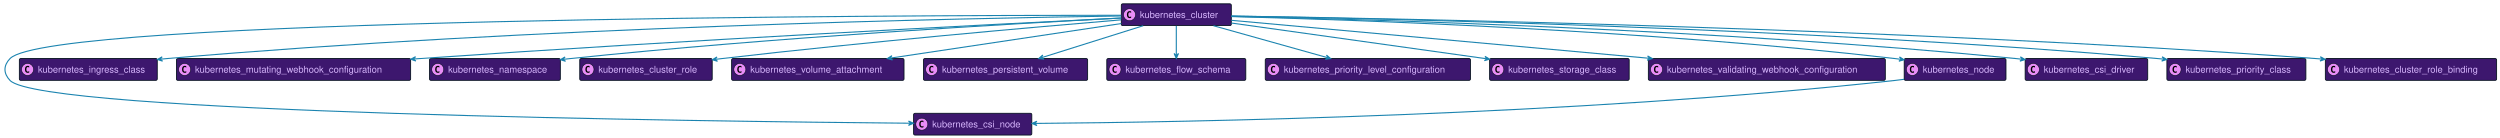
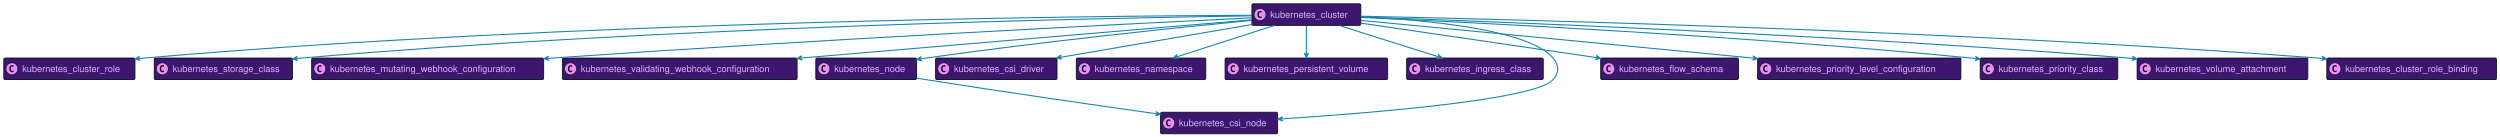
- <svg xmlns="http://www.w3.org/2000/svg" xmlns:xlink="http://www.w3.org/1999/xlink" width="4568" height="252" preserveAspectRatio="none" style="width:4568px;height:252px;background:#00000000">
-   <a xlink:actuate="onRequest" xlink:href="#a" xlink:show="new" xlink:title="#kubernetes_csi_node" xlink:type="simple" target="_top">
-     <rect id="a" width="216" height="39.789" x="1669.34" y="207" fill="#3D176E" rx="2.5" ry="2.5" style="stroke:#000d19;stroke-width:1.5" />
-     <circle cx="1684.34" cy="226.894" r="11" fill="#E98DF7" style="stroke:#000d19;stroke-width:1" />
-     <path d="M1687.309 232.535q-.578.297-1.219.438-.64.156-1.344.156-2.5 0-3.828-1.64-1.312-1.657-1.312-4.782t1.312-4.781q1.328-1.656 3.828-1.656.703 0 1.344.156.656.156 1.219.453v2.719q-.625-.579-1.219-.844-.594-.281-1.219-.281-1.344 0-2.031 1.078-.688 1.062-.688 3.156 0 2.094.688 3.172.688 1.062 2.031 1.062.625 0 1.219-.265.594-.281 1.219-.86v2.72Z" />
-     <text x="1703.34" y="232.78" fill="#D9B8FF" font-family="Helvetica" font-size="17" textLength="174">kubernetes_csi_node</text>
+ <svg xmlns="http://www.w3.org/2000/svg" xmlns:xlink="http://www.w3.org/1999/xlink" width="4612" height="252" preserveAspectRatio="none" style="width:4612px;height:252px;background:#00000000">
+   <a xlink:actuate="onRequest" xlink:href="#a" xlink:show="new" xlink:title="#kubernetes_cluster_role" xlink:type="simple" target="_top">
+     <rect id="a" width="242" height="39.789" x="7" y="107" fill="#3D176E" rx="2.5" ry="2.5" style="stroke:#000d19;stroke-width:1.5" />
+     <circle cx="22" cy="126.894" r="11" fill="#E98DF7" style="stroke:#000d19;stroke-width:1" />
+     <path d="M24.969 132.535q-.578.297-1.219.438-.64.156-1.344.156-2.5 0-3.828-1.64-1.312-1.657-1.312-4.782t1.312-4.781q1.328-1.657 3.828-1.657.703 0 1.344.157.656.156 1.219.453v2.719q-.625-.579-1.219-.844-.594-.281-1.219-.281-1.343 0-2.031 1.078-.688 1.062-.688 3.156 0 2.094.688 3.172.688 1.062 2.031 1.062.625 0 1.219-.265.594-.281 1.219-.86v2.72Z" />
+     <text x="41" y="132.78" fill="#D9B8FF" font-family="Helvetica" font-size="17" textLength="200">kubernetes_cluster_role</text>
  </a>
-   <a xlink:actuate="onRequest" xlink:href="#b" xlink:show="new" xlink:title="#kubernetes_ingress_class" xlink:type="simple" target="_top">
-     <rect id="b" width="252" height="39.789" x="35.34" y="107" fill="#3D176E" rx="2.5" ry="2.5" style="stroke:#000d19;stroke-width:1.5" />
-     <circle cx="50.34" cy="126.894" r="11" fill="#E98DF7" style="stroke:#000d19;stroke-width:1" />
-     <path d="M53.309 132.535q-.578.297-1.219.438-.64.156-1.344.156-2.5 0-3.828-1.64-1.312-1.657-1.312-4.782t1.312-4.781q1.328-1.657 3.828-1.657.703 0 1.344.157.656.156 1.219.453v2.719q-.625-.579-1.219-.844-.594-.281-1.219-.281-1.343 0-2.031 1.078-.688 1.062-.688 3.156 0 2.094.688 3.172.688 1.062 2.031 1.062.625 0 1.219-.265.594-.281 1.219-.86v2.72Z" />
-     <text x="69.34" y="132.78" fill="#D9B8FF" font-family="Helvetica" font-size="17" textLength="210">kubernetes_ingress_class</text>
+   <a xlink:actuate="onRequest" xlink:href="#b" xlink:show="new" xlink:title="#kubernetes_storage_class" xlink:type="simple" target="_top">
+     <rect id="b" width="255" height="39.789" x="284.5" y="107" fill="#3D176E" rx="2.5" ry="2.5" style="stroke:#000d19;stroke-width:1.5" />
+     <circle cx="299.5" cy="126.894" r="11" fill="#E98DF7" style="stroke:#000d19;stroke-width:1" />
+     <path d="M302.469 132.535q-.578.297-1.219.438-.64.156-1.344.156-2.5 0-3.828-1.64-1.312-1.657-1.312-4.782t1.312-4.781q1.328-1.657 3.828-1.657.703 0 1.344.157.656.156 1.219.453v2.719q-.625-.579-1.219-.844-.594-.281-1.219-.281-1.344 0-2.031 1.078-.688 1.062-.688 3.156 0 2.094.688 3.172.688 1.062 2.031 1.062.625 0 1.219-.265.594-.281 1.219-.86v2.72Z" />
+     <text x="318.5" y="132.78" fill="#D9B8FF" font-family="Helvetica" font-size="17" textLength="213">kubernetes_storage_class</text>
  </a>
  <a xlink:actuate="onRequest" xlink:href="#c" xlink:show="new" xlink:title="#kubernetes_mutating_webhook_configuration" xlink:type="simple" target="_top">
-     <rect id="c" width="428" height="39.789" x="322.34" y="107" fill="#3D176E" rx="2.5" ry="2.5" style="stroke:#000d19;stroke-width:1.5" />
-     <circle cx="337.34" cy="126.894" r="11" fill="#E98DF7" style="stroke:#000d19;stroke-width:1" />
-     <path d="M340.309 132.535q-.578.297-1.219.438-.64.156-1.344.156-2.5 0-3.828-1.64-1.312-1.657-1.312-4.782t1.312-4.781q1.328-1.657 3.828-1.657.703 0 1.344.157.656.156 1.219.453v2.719q-.625-.579-1.219-.844-.594-.281-1.219-.281-1.344 0-2.031 1.078-.688 1.062-.688 3.156 0 2.094.688 3.172.688 1.062 2.031 1.062.625 0 1.219-.265.594-.281 1.219-.86v2.72Z" />
-     <text x="356.34" y="132.78" fill="#D9B8FF" font-family="Helvetica" font-size="17" textLength="386">kubernetes_mutating_webhook_configuration</text>
+     <rect id="c" width="428" height="39.789" x="575" y="107" fill="#3D176E" rx="2.5" ry="2.5" style="stroke:#000d19;stroke-width:1.5" />
+     <circle cx="590" cy="126.894" r="11" fill="#E98DF7" style="stroke:#000d19;stroke-width:1" />
+     <path d="M592.969 132.535q-.578.297-1.219.438-.64.156-1.344.156-2.5 0-3.828-1.64-1.312-1.657-1.312-4.782t1.312-4.781q1.328-1.657 3.828-1.657.703 0 1.344.157.656.156 1.219.453v2.719q-.625-.579-1.219-.844-.594-.281-1.219-.281-1.343 0-2.031 1.078-.688 1.062-.688 3.156 0 2.094.688 3.172.688 1.062 2.031 1.062.625 0 1.219-.265.594-.281 1.219-.86v2.72Z" />
+     <text x="609" y="132.78" fill="#D9B8FF" font-family="Helvetica" font-size="17" textLength="386">kubernetes_mutating_webhook_configuration</text>
  </a>
-   <a xlink:actuate="onRequest" xlink:href="#d" xlink:show="new" xlink:title="#kubernetes_namespace" xlink:type="simple" target="_top">
-     <rect id="d" width="239" height="39.789" x="784.84" y="107" fill="#3D176E" rx="2.5" ry="2.5" style="stroke:#000d19;stroke-width:1.5" />
-     <circle cx="799.84" cy="126.894" r="11" fill="#E98DF7" style="stroke:#000d19;stroke-width:1" />
-     <path d="M802.809 132.535q-.578.297-1.219.438-.64.156-1.344.156-2.5 0-3.828-1.64-1.312-1.657-1.312-4.782t1.312-4.781q1.328-1.657 3.828-1.657.703 0 1.344.157.656.156 1.219.453v2.719q-.625-.579-1.219-.844-.594-.281-1.219-.281-1.343 0-2.031 1.078-.688 1.062-.688 3.156 0 2.094.688 3.172.688 1.062 2.031 1.062.625 0 1.219-.265.594-.281 1.219-.86v2.72Z" />
-     <text x="818.84" y="132.78" fill="#D9B8FF" font-family="Helvetica" font-size="17" textLength="197">kubernetes_namespace</text>
+   <a xlink:actuate="onRequest" xlink:href="#d" xlink:show="new" xlink:title="#kubernetes_validating_webhook_configuration" xlink:type="simple" target="_top">
+     <rect id="d" width="433" height="39.789" x="1037.5" y="107" fill="#3D176E" rx="2.5" ry="2.5" style="stroke:#000d19;stroke-width:1.5" />
+     <circle cx="1052.5" cy="126.894" r="11" fill="#E98DF7" style="stroke:#000d19;stroke-width:1" />
+     <path d="M1055.469 132.535q-.578.297-1.219.438-.64.156-1.344.156-2.5 0-3.828-1.64-1.312-1.657-1.312-4.782t1.312-4.781q1.328-1.657 3.828-1.657.703 0 1.344.157.656.156 1.219.453v2.719q-.625-.579-1.219-.844-.594-.281-1.219-.281-1.343 0-2.031 1.078-.688 1.062-.688 3.156 0 2.094.688 3.172.688 1.062 2.031 1.062.625 0 1.219-.265.594-.281 1.219-.86v2.72Z" />
+     <text x="1071.5" y="132.78" fill="#D9B8FF" font-family="Helvetica" font-size="17" textLength="391">kubernetes_validating_webhook_configuration</text>
  </a>
-   <a xlink:actuate="onRequest" xlink:href="#e" xlink:show="new" xlink:title="#kubernetes_cluster_role" xlink:type="simple" target="_top">
-     <rect id="e" width="242" height="39.789" x="1059.34" y="107" fill="#3D176E" rx="2.5" ry="2.5" style="stroke:#000d19;stroke-width:1.5" />
-     <circle cx="1074.34" cy="126.894" r="11" fill="#E98DF7" style="stroke:#000d19;stroke-width:1" />
-     <path d="M1077.309 132.535q-.578.297-1.219.438-.64.156-1.344.156-2.5 0-3.828-1.64-1.312-1.657-1.312-4.782t1.312-4.781q1.328-1.657 3.828-1.657.703 0 1.344.157.656.156 1.219.453v2.719q-.625-.579-1.219-.844-.594-.281-1.219-.281-1.344 0-2.031 1.078-.688 1.062-.688 3.156 0 2.094.688 3.172.688 1.062 2.031 1.062.625 0 1.219-.265.594-.281 1.219-.86v2.72Z" />
-     <text x="1093.34" y="132.78" fill="#D9B8FF" font-family="Helvetica" font-size="17" textLength="200">kubernetes_cluster_role</text>
+   <a xlink:actuate="onRequest" xlink:href="#e" xlink:show="new" xlink:title="#kubernetes_node" xlink:type="simple" target="_top">
+     <rect id="e" width="186" height="39.789" x="1505" y="107" fill="#3D176E" rx="2.5" ry="2.5" style="stroke:#000d19;stroke-width:1.5" />
+     <circle cx="1520" cy="126.894" r="11" fill="#E98DF7" style="stroke:#000d19;stroke-width:1" />
+     <path d="M1522.969 132.535q-.578.297-1.219.438-.64.156-1.344.156-2.5 0-3.828-1.64-1.312-1.657-1.312-4.782t1.312-4.781q1.328-1.657 3.828-1.657.703 0 1.344.157.656.156 1.219.453v2.719q-.625-.579-1.219-.844-.594-.281-1.219-.281-1.343 0-2.031 1.078-.688 1.062-.688 3.156 0 2.094.688 3.172.688 1.062 2.031 1.062.625 0 1.219-.265.594-.281 1.219-.86v2.72Z" />
+     <text x="1539" y="132.78" fill="#D9B8FF" font-family="Helvetica" font-size="17" textLength="144">kubernetes_node</text>
  </a>
-   <a xlink:actuate="onRequest" xlink:href="#f" xlink:show="new" xlink:title="#kubernetes_volume_attachment" xlink:type="simple" target="_top">
-     <rect id="f" width="315" height="39.789" x="1336.84" y="107" fill="#3D176E" rx="2.5" ry="2.5" style="stroke:#000d19;stroke-width:1.5" />
-     <circle cx="1351.84" cy="126.894" r="11" fill="#E98DF7" style="stroke:#000d19;stroke-width:1" />
-     <path d="M1354.809 132.535q-.578.297-1.219.438-.64.156-1.344.156-2.5 0-3.828-1.64-1.312-1.657-1.312-4.782t1.312-4.781q1.328-1.657 3.828-1.657.703 0 1.344.157.656.156 1.219.453v2.719q-.625-.579-1.219-.844-.594-.281-1.219-.281-1.344 0-2.031 1.078-.688 1.062-.688 3.156 0 2.094.688 3.172.688 1.062 2.031 1.062.625 0 1.219-.265.594-.281 1.219-.86v2.72Z" />
-     <text x="1370.84" y="132.78" fill="#D9B8FF" font-family="Helvetica" font-size="17" textLength="273">kubernetes_volume_attachment</text>
+   <a xlink:actuate="onRequest" xlink:href="#f" xlink:show="new" xlink:title="#kubernetes_csi_driver" xlink:type="simple" target="_top">
+     <rect id="f" width="224" height="39.789" x="1726" y="107" fill="#3D176E" rx="2.5" ry="2.5" style="stroke:#000d19;stroke-width:1.5" />
+     <circle cx="1741" cy="126.894" r="11" fill="#E98DF7" style="stroke:#000d19;stroke-width:1" />
+     <path d="M1743.969 132.535q-.578.297-1.219.438-.64.156-1.344.156-2.5 0-3.828-1.64-1.312-1.657-1.312-4.782t1.312-4.781q1.328-1.657 3.828-1.657.703 0 1.344.157.656.156 1.219.453v2.719q-.625-.579-1.219-.844-.594-.281-1.219-.281-1.343 0-2.031 1.078-.688 1.062-.688 3.156 0 2.094.688 3.172.688 1.062 2.031 1.062.625 0 1.219-.265.594-.281 1.219-.86v2.72Z" />
+     <text x="1760" y="132.78" fill="#D9B8FF" font-family="Helvetica" font-size="17" textLength="182">kubernetes_csi_driver</text>
  </a>
-   <a xlink:actuate="onRequest" xlink:href="#g" xlink:show="new" xlink:title="#kubernetes_persistent_volume" xlink:type="simple" target="_top">
-     <rect id="g" width="300" height="39.789" x="1687.34" y="107" fill="#3D176E" rx="2.5" ry="2.5" style="stroke:#000d19;stroke-width:1.5" />
-     <circle cx="1702.34" cy="126.894" r="11" fill="#E98DF7" style="stroke:#000d19;stroke-width:1" />
-     <path d="M1705.309 132.535q-.578.297-1.219.438-.64.156-1.344.156-2.5 0-3.828-1.64-1.312-1.657-1.312-4.782t1.312-4.781q1.328-1.657 3.828-1.657.703 0 1.344.157.656.156 1.219.453v2.719q-.625-.579-1.219-.844-.594-.281-1.219-.281-1.344 0-2.031 1.078-.688 1.062-.688 3.156 0 2.094.688 3.172.688 1.062 2.031 1.062.625 0 1.219-.265.594-.281 1.219-.86v2.72Z" />
-     <text x="1721.34" y="132.78" fill="#D9B8FF" font-family="Helvetica" font-size="17" textLength="258">kubernetes_persistent_volume</text>
+   <a xlink:actuate="onRequest" xlink:href="#g" xlink:show="new" xlink:title="#kubernetes_namespace" xlink:type="simple" target="_top">
+     <rect id="g" width="239" height="39.789" x="1985.5" y="107" fill="#3D176E" rx="2.5" ry="2.5" style="stroke:#000d19;stroke-width:1.5" />
+     <circle cx="2000.5" cy="126.894" r="11" fill="#E98DF7" style="stroke:#000d19;stroke-width:1" />
+     <path d="M2003.469 132.535q-.578.297-1.219.438-.64.156-1.344.156-2.5 0-3.828-1.64-1.312-1.657-1.312-4.782t1.312-4.781q1.328-1.657 3.828-1.657.703 0 1.344.157.656.156 1.219.453v2.719q-.625-.579-1.219-.844-.594-.281-1.219-.281-1.343 0-2.031 1.078-.688 1.062-.688 3.156 0 2.094.688 3.172.688 1.062 2.031 1.062.625 0 1.219-.265.594-.281 1.219-.86v2.72Z" />
+     <text x="2019.5" y="132.78" fill="#D9B8FF" font-family="Helvetica" font-size="17" textLength="197">kubernetes_namespace</text>
  </a>
-   <a xlink:actuate="onRequest" xlink:href="#h" xlink:show="new" xlink:title="#kubernetes_flow_schema" xlink:type="simple" target="_top">
-     <rect id="h" width="254" height="39.789" x="2022.34" y="107" fill="#3D176E" rx="2.5" ry="2.5" style="stroke:#000d19;stroke-width:1.5" />
-     <circle cx="2037.34" cy="126.894" r="11" fill="#E98DF7" style="stroke:#000d19;stroke-width:1" />
-     <path d="M2040.309 132.535q-.578.297-1.219.438-.64.156-1.344.156-2.5 0-3.828-1.64-1.312-1.657-1.312-4.782t1.312-4.781q1.328-1.657 3.828-1.657.703 0 1.344.157.656.156 1.219.453v2.719q-.625-.579-1.219-.844-.594-.281-1.219-.281-1.344 0-2.031 1.078-.688 1.062-.688 3.156 0 2.094.688 3.172.688 1.062 2.031 1.062.625 0 1.219-.265.594-.281 1.219-.86v2.72Z" />
-     <text x="2056.34" y="132.78" fill="#D9B8FF" font-family="Helvetica" font-size="17" textLength="212">kubernetes_flow_schema</text>
+   <a xlink:actuate="onRequest" xlink:href="#h" xlink:show="new" xlink:title="#kubernetes_persistent_volume" xlink:type="simple" target="_top">
+     <rect id="h" width="300" height="39.789" x="2260" y="107" fill="#3D176E" rx="2.5" ry="2.5" style="stroke:#000d19;stroke-width:1.5" />
+     <circle cx="2275" cy="126.894" r="11" fill="#E98DF7" style="stroke:#000d19;stroke-width:1" />
+     <path d="M2277.969 132.535q-.578.297-1.219.438-.64.156-1.344.156-2.5 0-3.828-1.64-1.312-1.657-1.312-4.782t1.312-4.781q1.328-1.657 3.828-1.657.703 0 1.344.157.656.156 1.219.453v2.719q-.625-.579-1.219-.844-.594-.281-1.219-.281-1.343 0-2.031 1.078-.688 1.062-.688 3.156 0 2.094.688 3.172.688 1.062 2.031 1.062.625 0 1.219-.265.594-.281 1.219-.86v2.72Z" />
+     <text x="2294" y="132.78" fill="#D9B8FF" font-family="Helvetica" font-size="17" textLength="258">kubernetes_persistent_volume</text>
  </a>
-   <a xlink:actuate="onRequest" xlink:href="#i" xlink:show="new" xlink:title="#kubernetes_priority_level_configuration" xlink:type="simple" target="_top">
-     <rect id="i" width="375" height="39.789" x="2311.84" y="107" fill="#3D176E" rx="2.5" ry="2.5" style="stroke:#000d19;stroke-width:1.5" />
-     <circle cx="2326.84" cy="126.894" r="11" fill="#E98DF7" style="stroke:#000d19;stroke-width:1" />
-     <path d="M2329.809 132.535q-.578.297-1.219.438-.64.156-1.344.156-2.5 0-3.828-1.64-1.312-1.657-1.312-4.782t1.312-4.781q1.328-1.657 3.828-1.657.703 0 1.344.157.656.156 1.219.453v2.719q-.625-.579-1.219-.844-.594-.281-1.219-.281-1.343 0-2.031 1.078-.688 1.062-.688 3.156 0 2.094.688 3.172.688 1.062 2.031 1.062.625 0 1.219-.265.594-.281 1.219-.86v2.72Z" />
-     <text x="2345.84" y="132.78" fill="#D9B8FF" font-family="Helvetica" font-size="17" textLength="333">kubernetes_priority_level_configuration</text>
+   <a xlink:actuate="onRequest" xlink:href="#i" xlink:show="new" xlink:title="#kubernetes_ingress_class" xlink:type="simple" target="_top">
+     <rect id="i" width="252" height="39.789" x="2595" y="107" fill="#3D176E" rx="2.5" ry="2.5" style="stroke:#000d19;stroke-width:1.5" />
+     <circle cx="2610" cy="126.894" r="11" fill="#E98DF7" style="stroke:#000d19;stroke-width:1" />
+     <path d="M2612.969 132.535q-.578.297-1.219.438-.64.156-1.344.156-2.5 0-3.828-1.64-1.312-1.657-1.312-4.782t1.312-4.781q1.328-1.657 3.828-1.657.703 0 1.344.157.656.156 1.219.453v2.719q-.625-.579-1.219-.844-.594-.281-1.219-.281-1.343 0-2.031 1.078-.688 1.062-.688 3.156 0 2.094.688 3.172.688 1.062 2.031 1.062.625 0 1.219-.265.594-.281 1.219-.86v2.72Z" />
+     <text x="2629" y="132.78" fill="#D9B8FF" font-family="Helvetica" font-size="17" textLength="210">kubernetes_ingress_class</text>
  </a>
-   <a xlink:actuate="onRequest" xlink:href="#j" xlink:show="new" xlink:title="#kubernetes_storage_class" xlink:type="simple" target="_top">
-     <rect id="j" width="255" height="39.789" x="2721.84" y="107" fill="#3D176E" rx="2.5" ry="2.5" style="stroke:#000d19;stroke-width:1.5" />
-     <circle cx="2736.84" cy="126.894" r="11" fill="#E98DF7" style="stroke:#000d19;stroke-width:1" />
-     <path d="M2739.809 132.535q-.578.297-1.219.438-.64.156-1.344.156-2.5 0-3.828-1.64-1.312-1.657-1.312-4.782t1.312-4.781q1.328-1.657 3.828-1.657.703 0 1.344.157.656.156 1.219.453v2.719q-.625-.579-1.219-.844-.594-.281-1.219-.281-1.343 0-2.031 1.078-.688 1.062-.688 3.156 0 2.094.688 3.172.688 1.062 2.031 1.062.625 0 1.219-.265.594-.281 1.219-.86v2.72Z" />
-     <text x="2755.84" y="132.78" fill="#D9B8FF" font-family="Helvetica" font-size="17" textLength="213">kubernetes_storage_class</text>
+   <a xlink:actuate="onRequest" xlink:href="#j" xlink:show="new" xlink:title="#kubernetes_csi_node" xlink:type="simple" target="_top">
+     <rect id="j" width="216" height="39.789" x="2141" y="207" fill="#3D176E" rx="2.5" ry="2.5" style="stroke:#000d19;stroke-width:1.5" />
+     <circle cx="2156" cy="226.894" r="11" fill="#E98DF7" style="stroke:#000d19;stroke-width:1" />
+     <path d="M2158.969 232.535q-.578.297-1.219.438-.64.156-1.344.156-2.5 0-3.828-1.64-1.312-1.657-1.312-4.782t1.312-4.781q1.328-1.656 3.828-1.656.703 0 1.344.156.656.156 1.219.453v2.719q-.625-.579-1.219-.844-.594-.281-1.219-.281-1.343 0-2.031 1.078-.688 1.062-.688 3.156 0 2.094.688 3.172.688 1.062 2.031 1.062.625 0 1.219-.265.594-.281 1.219-.86v2.72Z" />
+     <text x="2175" y="232.78" fill="#D9B8FF" font-family="Helvetica" font-size="17" textLength="174">kubernetes_csi_node</text>
  </a>
-   <a xlink:actuate="onRequest" xlink:href="#k" xlink:show="new" xlink:title="#kubernetes_validating_webhook_configuration" xlink:type="simple" target="_top">
-     <rect id="k" width="433" height="39.789" x="3011.84" y="107" fill="#3D176E" rx="2.5" ry="2.5" style="stroke:#000d19;stroke-width:1.5" />
-     <circle cx="3026.84" cy="126.894" r="11" fill="#E98DF7" style="stroke:#000d19;stroke-width:1" />
-     <path d="M3029.809 132.535q-.578.297-1.219.438-.64.156-1.344.156-2.5 0-3.828-1.64-1.312-1.657-1.312-4.782t1.312-4.781q1.328-1.657 3.828-1.657.703 0 1.344.157.656.156 1.219.453v2.719q-.625-.579-1.219-.844-.594-.281-1.219-.281-1.343 0-2.031 1.078-.688 1.062-.688 3.156 0 2.094.688 3.172.688 1.062 2.031 1.062.625 0 1.219-.265.594-.281 1.219-.86v2.72Z" />
-     <text x="3045.84" y="132.78" fill="#D9B8FF" font-family="Helvetica" font-size="17" textLength="391">kubernetes_validating_webhook_configuration</text>
+   <a xlink:actuate="onRequest" xlink:href="#k" xlink:show="new" xlink:title="#kubernetes_flow_schema" xlink:type="simple" target="_top">
+     <rect id="k" width="254" height="39.789" x="2953" y="107" fill="#3D176E" rx="2.5" ry="2.5" style="stroke:#000d19;stroke-width:1.5" />
+     <circle cx="2968" cy="126.894" r="11" fill="#E98DF7" style="stroke:#000d19;stroke-width:1" />
+     <path d="M2970.969 132.535q-.578.297-1.219.438-.64.156-1.344.156-2.5 0-3.828-1.64-1.312-1.657-1.312-4.782t1.312-4.781q1.328-1.657 3.828-1.657.703 0 1.344.157.656.156 1.219.453v2.719q-.625-.579-1.219-.844-.594-.281-1.219-.281-1.343 0-2.031 1.078-.688 1.062-.688 3.156 0 2.094.688 3.172.688 1.062 2.031 1.062.625 0 1.219-.265.594-.281 1.219-.86v2.72Z" />
+     <text x="2987" y="132.78" fill="#D9B8FF" font-family="Helvetica" font-size="17" textLength="212">kubernetes_flow_schema</text>
  </a>
-   <a xlink:actuate="onRequest" xlink:href="#l" xlink:show="new" xlink:title="#kubernetes_node" xlink:type="simple" target="_top">
-     <rect id="l" width="186" height="39.789" x="3479.34" y="107" fill="#3D176E" rx="2.5" ry="2.5" style="stroke:#000d19;stroke-width:1.5" />
-     <circle cx="3494.34" cy="126.894" r="11" fill="#E98DF7" style="stroke:#000d19;stroke-width:1" />
-     <path d="M3497.309 132.535q-.578.297-1.219.438-.64.156-1.344.156-2.5 0-3.828-1.64-1.312-1.657-1.312-4.782t1.312-4.781q1.328-1.657 3.828-1.657.703 0 1.344.157.656.156 1.219.453v2.719q-.625-.579-1.219-.844-.594-.281-1.219-.281-1.343 0-2.031 1.078-.688 1.062-.688 3.156 0 2.094.688 3.172.688 1.062 2.031 1.062.625 0 1.219-.265.594-.281 1.219-.86v2.72Z" />
-     <text x="3513.34" y="132.78" fill="#D9B8FF" font-family="Helvetica" font-size="17" textLength="144">kubernetes_node</text>
+   <a xlink:actuate="onRequest" xlink:href="#l" xlink:show="new" xlink:title="#kubernetes_priority_level_configuration" xlink:type="simple" target="_top">
+     <rect id="l" width="375" height="39.789" x="3242.5" y="107" fill="#3D176E" rx="2.5" ry="2.5" style="stroke:#000d19;stroke-width:1.5" />
+     <circle cx="3257.5" cy="126.894" r="11" fill="#E98DF7" style="stroke:#000d19;stroke-width:1" />
+     <path d="M3260.469 132.535q-.578.297-1.219.438-.64.156-1.344.156-2.5 0-3.828-1.64-1.312-1.657-1.312-4.782t1.312-4.781q1.328-1.657 3.828-1.657.703 0 1.344.157.656.156 1.219.453v2.719q-.625-.579-1.219-.844-.594-.281-1.219-.281-1.343 0-2.031 1.078-.688 1.062-.688 3.156 0 2.094.688 3.172.688 1.062 2.031 1.062.625 0 1.219-.265.594-.281 1.219-.86v2.72Z" />
+     <text x="3276.5" y="132.78" fill="#D9B8FF" font-family="Helvetica" font-size="17" textLength="333">kubernetes_priority_level_configuration</text>
  </a>
-   <a xlink:actuate="onRequest" xlink:href="#m" xlink:show="new" xlink:title="#kubernetes_cluster" xlink:type="simple" target="_top">
-     <rect id="m" width="201" height="39.789" x="2048.84" y="7" fill="#3D176E" rx="2.5" ry="2.5" style="stroke:#000d19;stroke-width:1.5" />
-     <circle cx="2063.84" cy="26.895" r="11" fill="#E98DF7" style="stroke:#000d19;stroke-width:1" />
-     <path d="M2066.809 32.535q-.578.297-1.219.438-.64.156-1.344.156-2.5 0-3.828-1.64-1.312-1.657-1.312-4.782t1.312-4.781q1.328-1.656 3.828-1.656.703 0 1.344.156.656.156 1.219.453v2.719q-.625-.578-1.219-.844-.594-.281-1.219-.281-1.343 0-2.031 1.078-.688 1.062-.688 3.156 0 2.094.688 3.172.688 1.062 2.031 1.062.625 0 1.219-.265.594-.281 1.219-.86v2.72Z" />
-     <text x="2082.84" y="32.78" fill="#D9B8FF" font-family="Helvetica" font-size="17" textLength="159">kubernetes_cluster</text>
+   <a xlink:actuate="onRequest" xlink:href="#m" xlink:show="new" xlink:title="#kubernetes_priority_class" xlink:type="simple" target="_top">
+     <rect id="m" width="254" height="39.789" x="3653" y="107" fill="#3D176E" rx="2.5" ry="2.5" style="stroke:#000d19;stroke-width:1.5" />
+     <circle cx="3668" cy="126.894" r="11" fill="#E98DF7" style="stroke:#000d19;stroke-width:1" />
+     <path d="M3670.969 132.535q-.578.297-1.219.438-.64.156-1.344.156-2.5 0-3.828-1.64-1.312-1.657-1.312-4.782t1.312-4.781q1.328-1.657 3.828-1.657.703 0 1.344.157.656.156 1.219.453v2.719q-.625-.579-1.219-.844-.594-.281-1.219-.281-1.343 0-2.031 1.078-.688 1.062-.688 3.156 0 2.094.688 3.172.688 1.062 2.031 1.062.625 0 1.219-.265.594-.281 1.219-.86v2.72Z" />
+     <text x="3687" y="132.78" fill="#D9B8FF" font-family="Helvetica" font-size="17" textLength="212">kubernetes_priority_class</text>
  </a>
-   <a xlink:actuate="onRequest" xlink:href="#n" xlink:show="new" xlink:title="#kubernetes_csi_driver" xlink:type="simple" target="_top">
-     <rect id="n" width="224" height="39.789" x="3700.34" y="107" fill="#3D176E" rx="2.5" ry="2.5" style="stroke:#000d19;stroke-width:1.5" />
-     <circle cx="3715.34" cy="126.894" r="11" fill="#E98DF7" style="stroke:#000d19;stroke-width:1" />
-     <path d="M3718.309 132.535q-.578.297-1.219.438-.64.156-1.344.156-2.5 0-3.828-1.64-1.312-1.657-1.312-4.782t1.312-4.781q1.328-1.657 3.828-1.657.703 0 1.344.157.656.156 1.219.453v2.719q-.625-.579-1.219-.844-.594-.281-1.219-.281-1.343 0-2.031 1.078-.688 1.062-.688 3.156 0 2.094.688 3.172.688 1.062 2.031 1.062.625 0 1.219-.265.594-.281 1.219-.86v2.72Z" />
-     <text x="3734.34" y="132.78" fill="#D9B8FF" font-family="Helvetica" font-size="17" textLength="182">kubernetes_csi_driver</text>
+   <a xlink:actuate="onRequest" xlink:href="#n" xlink:show="new" xlink:title="#kubernetes_volume_attachment" xlink:type="simple" target="_top">
+     <rect id="n" width="315" height="39.789" x="3942.5" y="107" fill="#3D176E" rx="2.5" ry="2.5" style="stroke:#000d19;stroke-width:1.5" />
+     <circle cx="3957.5" cy="126.894" r="11" fill="#E98DF7" style="stroke:#000d19;stroke-width:1" />
+     <path d="M3960.469 132.535q-.578.297-1.219.438-.64.156-1.344.156-2.5 0-3.828-1.64-1.312-1.657-1.312-4.782t1.312-4.781q1.328-1.657 3.828-1.657.703 0 1.344.157.656.156 1.219.453v2.719q-.625-.579-1.219-.844-.594-.281-1.219-.281-1.343 0-2.031 1.078-.688 1.062-.688 3.156 0 2.094.688 3.172.688 1.062 2.031 1.062.625 0 1.219-.265.594-.281 1.219-.86v2.72Z" />
+     <text x="3976.5" y="132.78" fill="#D9B8FF" font-family="Helvetica" font-size="17" textLength="273">kubernetes_volume_attachment</text>
  </a>
-   <a xlink:actuate="onRequest" xlink:href="#o" xlink:show="new" xlink:title="#kubernetes_priority_class" xlink:type="simple" target="_top">
-     <rect id="o" width="254" height="39.789" x="3959.34" y="107" fill="#3D176E" rx="2.5" ry="2.5" style="stroke:#000d19;stroke-width:1.5" />
-     <circle cx="3974.34" cy="126.894" r="11" fill="#E98DF7" style="stroke:#000d19;stroke-width:1" />
-     <path d="M3977.309 132.535q-.578.297-1.219.438-.64.156-1.344.156-2.5 0-3.828-1.64-1.312-1.657-1.312-4.782t1.312-4.781q1.328-1.657 3.828-1.657.703 0 1.344.157.656.156 1.219.453v2.719q-.625-.579-1.219-.844-.594-.281-1.219-.281-1.343 0-2.031 1.078-.688 1.062-.688 3.156 0 2.094.688 3.172.688 1.062 2.031 1.062.625 0 1.219-.265.594-.281 1.219-.86v2.72Z" />
-     <text x="3993.34" y="132.78" fill="#D9B8FF" font-family="Helvetica" font-size="17" textLength="212">kubernetes_priority_class</text>
+   <a xlink:actuate="onRequest" xlink:href="#o" xlink:show="new" xlink:title="#kubernetes_cluster" xlink:type="simple" target="_top">
+     <rect id="o" width="201" height="39.789" x="2309.5" y="7" fill="#3D176E" rx="2.5" ry="2.5" style="stroke:#000d19;stroke-width:1.5" />
+     <circle cx="2324.5" cy="26.895" r="11" fill="#E98DF7" style="stroke:#000d19;stroke-width:1" />
+     <path d="M2327.469 32.535q-.578.297-1.219.438-.64.156-1.344.156-2.5 0-3.828-1.64-1.312-1.657-1.312-4.782t1.312-4.781q1.328-1.656 3.828-1.656.703 0 1.344.156.656.156 1.219.453v2.719q-.625-.578-1.219-.844-.594-.281-1.219-.281-1.343 0-2.031 1.078-.688 1.062-.688 3.156 0 2.094.688 3.172.688 1.062 2.031 1.062.625 0 1.219-.265.594-.281 1.219-.86v2.72Z" />
+     <text x="2343.5" y="32.78" fill="#D9B8FF" font-family="Helvetica" font-size="17" textLength="159">kubernetes_cluster</text>
  </a>
  <a xlink:actuate="onRequest" xlink:href="#p" xlink:show="new" xlink:title="#kubernetes_cluster_role_binding" xlink:type="simple" target="_top">
-     <rect id="p" width="313" height="39.789" x="4248.84" y="107" fill="#3D176E" rx="2.5" ry="2.5" style="stroke:#000d19;stroke-width:1.5" />
-     <circle cx="4263.84" cy="126.894" r="11" fill="#E98DF7" style="stroke:#000d19;stroke-width:1" />
-     <path d="M4266.809 132.535q-.578.297-1.219.438-.64.156-1.344.156-2.5 0-3.828-1.64-1.312-1.657-1.312-4.782t1.312-4.781q1.328-1.657 3.828-1.657.703 0 1.344.157.656.156 1.219.453v2.719q-.625-.579-1.219-.844-.594-.281-1.219-.281-1.343 0-2.031 1.078-.688 1.062-.688 3.156 0 2.094.688 3.172.688 1.062 2.031 1.062.625 0 1.219-.265.594-.281 1.219-.86v2.72Z" />
-     <text x="4282.84" y="132.78" fill="#D9B8FF" font-family="Helvetica" font-size="17" textLength="271">kubernetes_cluster_role_binding</text>
+     <rect id="p" width="313" height="39.789" x="4292.5" y="107" fill="#3D176E" rx="2.5" ry="2.5" style="stroke:#000d19;stroke-width:1.5" />
+     <circle cx="4307.5" cy="126.894" r="11" fill="#E98DF7" style="stroke:#000d19;stroke-width:1" />
+     <path d="M4310.469 132.535q-.578.297-1.219.438-.64.156-1.344.156-2.5 0-3.828-1.64-1.312-1.657-1.312-4.782t1.312-4.781q1.328-1.657 3.828-1.657.703 0 1.344.157.656.156 1.219.453v2.719q-.625-.579-1.219-.844-.594-.281-1.219-.281-1.343 0-2.031 1.078-.688 1.062-.688 3.156 0 2.094.688 3.172.688 1.062 2.031 1.062.625 0 1.219-.265.594-.281 1.219-.86v2.72Z" />
+     <text x="4326.5" y="132.78" fill="#D9B8FF" font-family="Helvetica" font-size="17" textLength="271">kubernetes_cluster_role_binding</text>
  </a>
-   <path fill="none" d="M3479.13 144.92c-5.67.78-11.3 1.48-16.79 2.08-589.03 64.43-1299.54 76.36-1571.55 78.53" style="stroke:#1a83af;stroke-width:2" />
-   <path fill="#1A83AF" d="m1885.63 225.57 9.034 3.923-4.034-3.966 3.965-4.034-8.965 4.077z" style="stroke:#1a83af;stroke-width:2" />
-   <path fill="none" d="M2149.34 47.36v54.3" style="stroke:#1a83af;stroke-width:2" />
-   <path fill="#1A83AF" d="m2149.34 106.68 4-9-4 4-4-4 4 9z" style="stroke:#1a83af;stroke-width:2" />
-   <path fill="none" d="M2217.23 47.01c60.04 16.81 147.41 41.27 208.97 58.51" style="stroke:#1a83af;stroke-width:2" />
-   <path fill="#1A83AF" d="m2431.33 106.96-7.577-6.292 2.765 4.935-4.936 2.765 9.748-1.408z" style="stroke:#1a83af;stroke-width:2" />
-   <path fill="none" d="M2250.15 30.26c220.5 5.76 761.91 24.47 1212.19 76.74 3.85.45 7.78.94 11.74 1.47" style="stroke:#1a83af;stroke-width:2" />
-   <path fill="#1A83AF" d="m3479.12 109.16-8.367-5.195 3.414 4.51-4.51 3.414 9.463-2.729z" style="stroke:#1a83af;stroke-width:2" />
-   <path fill="none" d="M2048.78 32.96c-194.64 10.1-636.35 35.4-1006.44 74.04-4.33.45-8.72.93-13.16 1.44" style="stroke:#1a83af;stroke-width:2" />
-   <path fill="#1A83AF" d="m1023.96 109.04 9.398 2.946-4.43-3.517 3.516-4.43-8.484 5.001z" style="stroke:#1a83af;stroke-width:2" />
-   <path fill="none" d="M2250.09 29.89C2495.7 35.2 3144.63 53.58 3683.34 107c3.88.38 7.82.8 11.8 1.25" style="stroke:#1a83af;stroke-width:2" />
-   <path fill="#1A83AF" d="m3700.19 108.83-8.484-5.002 3.517 4.431-4.43 3.517 9.397-2.946z" style="stroke:#1a83af;stroke-width:2" />
-   <path fill="none" d="M2250.14 29.36c272.99 4.36 1049.3 21.17 1692.2 77.64 3.88.34 7.82.71 11.8 1.1" style="stroke:#1a83af;stroke-width:2" />
-   <path fill="#1A83AF" d="m3959.2 108.61-8.554-4.88 3.58 4.38-4.381 3.58 9.355-3.08z" style="stroke:#1a83af;stroke-width:2" />
-   <path fill="none" d="M2250 42.09c122.8 17.19 330.76 46.31 466.56 65.32" style="stroke:#1a83af;stroke-width:2" />
-   <path fill="#1A83AF" d="m2721.77 108.14-8.352-5.22 3.401 4.52-4.52 3.402 9.471-2.702z" style="stroke:#1a83af;stroke-width:2" />
-   <path fill="none" d="M2048.71 32.89C1820.62 44.16 1246.82 73.58 767.34 107c-3.88.27-7.8.55-11.75.83" style="stroke:#1a83af;stroke-width:2" />
-   <path fill="#1A83AF" d="m750.58 108.19 9.263 3.347-4.276-3.704 3.704-4.276-8.691 4.633z" style="stroke:#1a83af;stroke-width:2" />
-   <path fill="none" d="M2048.69 29.19c-278 3.96-1079.77 19.93-1743.35 77.81-4.16.36-8.37.76-12.63 1.18" style="stroke:#1a83af;stroke-width:2" />
-   <path fill="#1A83AF" d="m287.7 108.68 9.355 3.08-4.38-3.58 3.58-4.38-8.555 4.88z" style="stroke:#1a83af;stroke-width:2" />
-   <path fill="none" d="M2048.59 27.9C1635.45 27.95 89.52 33.13 18.34 107c-12.34 12.8-12.29 27.15 0 40 56.92 59.53 1265.12 74.82 1645.43 78.17" style="stroke:#1a83af;stroke-width:2" />
-   <path fill="#1A83AF" d="m1669.03 225.21-8.965-4.077 3.965 4.034-4.034 3.966 9.034-3.923z" style="stroke:#1a83af;stroke-width:2" />
-   <path fill="none" d="M2048.58 36.25c-156.32 13.1-466.65 40.32-729.24 70.75-4.18.48-8.42.99-12.7 1.51" style="stroke:#1a83af;stroke-width:2" />
-   <path fill="#1A83AF" d="m1301.59 109.13 9.423 2.866-4.46-3.48 3.478-4.46-8.441 5.074z" style="stroke:#1a83af;stroke-width:2" />
-   <path fill="none" d="M2048.79 43.04c-113.19 16.94-297.53 44.52-422.28 63.18" style="stroke:#1a83af;stroke-width:2" />
-   <path fill="#1A83AF" d="m1621.35 107 9.495 2.618-4.55-3.361 3.36-4.55-8.305 5.293z" style="stroke:#1a83af;stroke-width:2" />
-   <path fill="none" d="M2249.88 37.13c173.46 15.76 532.57 48.37 764.15 69.41" style="stroke:#1a83af;stroke-width:2" />
-   <path fill="#1A83AF" d="m3019.14 107-8.597-4.805 3.618 4.349-4.349 3.618 9.328-3.162z" style="stroke:#1a83af;stroke-width:2" />
-   <path fill="none" d="M2088.81 47.01c-53.41 16.78-131.09 41.18-185.95 58.41" style="stroke:#1a83af;stroke-width:2" />
-   <path fill="#1A83AF" d="m1897.96 106.96 9.782 1.144-5.008-2.63 2.63-5.009-7.404 6.495z" style="stroke:#1a83af;stroke-width:2" />
-   <path fill="none" d="M2249.96 29.29C2550.99 33.7 3470.84 51.12 4231.34 107c3.94.29 7.93.6 11.95.93" style="stroke:#1a83af;stroke-width:2" />
-   <path fill="#1A83AF" d="m4248.41 108.35-8.638-4.731 3.655 4.317-4.317 3.655 9.3-3.241z" style="stroke:#1a83af;stroke-width:2" />
+   <path fill="none" d="M1691.24 144.13c6.01.99 11.97 1.95 17.76 2.87 147.15 23.35 317.28 47.83 426.63 63.23" style="stroke:#1a83af;stroke-width:2" />
+   <path fill="#1A83AF" d="m2140.79 210.96-8.35-5.222 3.4 4.52-4.522 3.4 9.472-2.698z" style="stroke:#1a83af;stroke-width:2" />
+   <path fill="none" d="M2470.33 47.01c53.24 16.78 130.67 41.18 185.35 58.41" style="stroke:#1a83af;stroke-width:2" />
+   <path fill="#1A83AF" d="m2660.57 106.96-7.38-6.521 2.611 5.017-5.017 2.612 9.786-1.108z" style="stroke:#1a83af;stroke-width:2" />
+   <path fill="none" d="M2309.43 36.53c-184.87 15.67-582.74 49.4-833.71 70.67" style="stroke:#1a83af;stroke-width:2" />
+   <path fill="#1A83AF" d="m1470.56 107.64 9.3 3.241-4.317-3.655 3.655-4.317-8.638 4.731z" style="stroke:#1a83af;stroke-width:2" />
+   <path fill="none" d="M2510.72 29.91C2790.78 35.74 3602.44 56.09 4275 107c3.94.3 7.93.62 11.96.95" style="stroke:#1a83af;stroke-width:2" />
+   <path fill="#1A83AF" d="m4292.07 108.38-8.637-4.734 3.654 4.319-4.318 3.654 9.301-3.239z" style="stroke:#1a83af;stroke-width:2" />
+   <path fill="none" d="M2309.36 28.18C2002.46 29.47 1051.48 39.09 267 107c-4.19.36-8.44.76-12.73 1.19" style="stroke:#1a83af;stroke-width:2" />
+   <path fill="#1A83AF" d="m249.22 108.71 9.364 3.053-4.39-3.568 3.567-4.39-8.541 4.905z" style="stroke:#1a83af;stroke-width:2" />
+   <path fill="none" d="M2309.43 29.23C2030.7 33.28 1224.91 49.49 558 107c-4.3.37-8.67.78-13.08 1.21" style="stroke:#1a83af;stroke-width:2" />
+   <path fill="#1A83AF" d="m539.73 108.73 9.355 3.08-4.38-3.58 3.58-4.38-8.555 4.88z" style="stroke:#1a83af;stroke-width:2" />
+   <path fill="none" d="M2410 47.36v54.3" style="stroke:#1a83af;stroke-width:2" />
+   <path fill="#1A83AF" d="m2410 106.68 4-9-4 4-4-4 4 9z" style="stroke:#1a83af;stroke-width:2" />
+   <path fill="none" d="M2309.38 45.24c-99.24 17-250.81 42.97-355.14 60.85" style="stroke:#1a83af;stroke-width:2" />
+   <path fill="#1A83AF" d="m1949.3 106.93 9.545 2.426-4.617-3.269 3.269-4.617-8.197 5.46z" style="stroke:#1a83af;stroke-width:2" />
+   <path fill="none" d="M2510.67 42.72c116.38 17.03 308.36 45.11 436.8 63.89" style="stroke:#1a83af;stroke-width:2" />
+   <path fill="#1A83AF" d="m2952.77 107.39-8.32-5.27 3.373 4.54-4.54 3.375 9.487-2.645z" style="stroke:#1a83af;stroke-width:2" />
+   <path fill="none" d="M2510.74 31.3c243.32 8.4 882.3 32.99 1414.26 75.7 3.96.32 7.97.65 12.02 1" style="stroke:#1a83af;stroke-width:2" />
+   <path fill="#1A83AF" d="m3942.16 108.45-8.624-4.756 3.642 4.328-4.327 3.642 9.309-3.214z" style="stroke:#1a83af;stroke-width:2" />
+   <path fill="none" d="M2309.22 32.85C2080.1 44.08 1502.55 73.45 1020 107c-3.88.27-7.8.55-11.74.83" style="stroke:#1a83af;stroke-width:2" />
+   <path fill="#1A83AF" d="m1003.24 108.19 9.263 3.347-4.276-3.704 3.704-4.276-8.691 4.633z" style="stroke:#1a83af;stroke-width:2" />
+   <path fill="none" d="M2510.59 37.66c168.55 16.2 510.75 49.08 726.81 69.83" style="stroke:#1a83af;stroke-width:2" />
+   <path fill="#1A83AF" d="m3242.48 107.98-8.57-4.854 3.594 4.37-4.37 3.593 9.346-3.109z" style="stroke:#1a83af;stroke-width:2" />
+   <path fill="none" d="M2350.83 47.01c-52.21 16.78-128.14 41.18-181.77 58.41" style="stroke:#1a83af;stroke-width:2" />
+   <path fill="#1A83AF" d="m2164.26 106.96 9.792 1.055-5.032-2.585 2.585-5.032-7.345 6.562z" style="stroke:#1a83af;stroke-width:2" />
+   <path fill="none" d="M2309.36 37.51C2173 50.82 1922.11 76.78 1709 107c-4.17.59-8.43 1.22-12.73 1.87" style="stroke:#1a83af;stroke-width:2" />
+   <path fill="#1A83AF" d="m1691.21 109.65 9.502 2.591-4.56-3.348 3.349-4.56-8.291 5.317z" style="stroke:#1a83af;stroke-width:2" />
+   <path fill="none" d="M2510.74 30.91c120.01 5.83 309.9 23.37 354.26 76.09 11.45 13.6 11.74 26.65 0 40-32.59 37.03-333.4 61.49-502.28 72.43" style="stroke:#1a83af;stroke-width:2" />
+   <path fill="#1A83AF" d="m2357.26 219.78 9.244 3.4-4.255-3.729 3.729-4.254-8.718 4.583z" style="stroke:#1a83af;stroke-width:2" />
+   <path fill="none" d="M2510.62 32.24C2720.15 41.57 3218.48 66.32 3635 107c4.18.41 8.42.84 12.7 1.3" style="stroke:#1a83af;stroke-width:2" />
+   <path fill="#1A83AF" d="m3652.74 108.84-8.527-4.93 3.555 4.401-4.4 3.555 9.372-3.026z" style="stroke:#1a83af;stroke-width:2" />
</svg>
